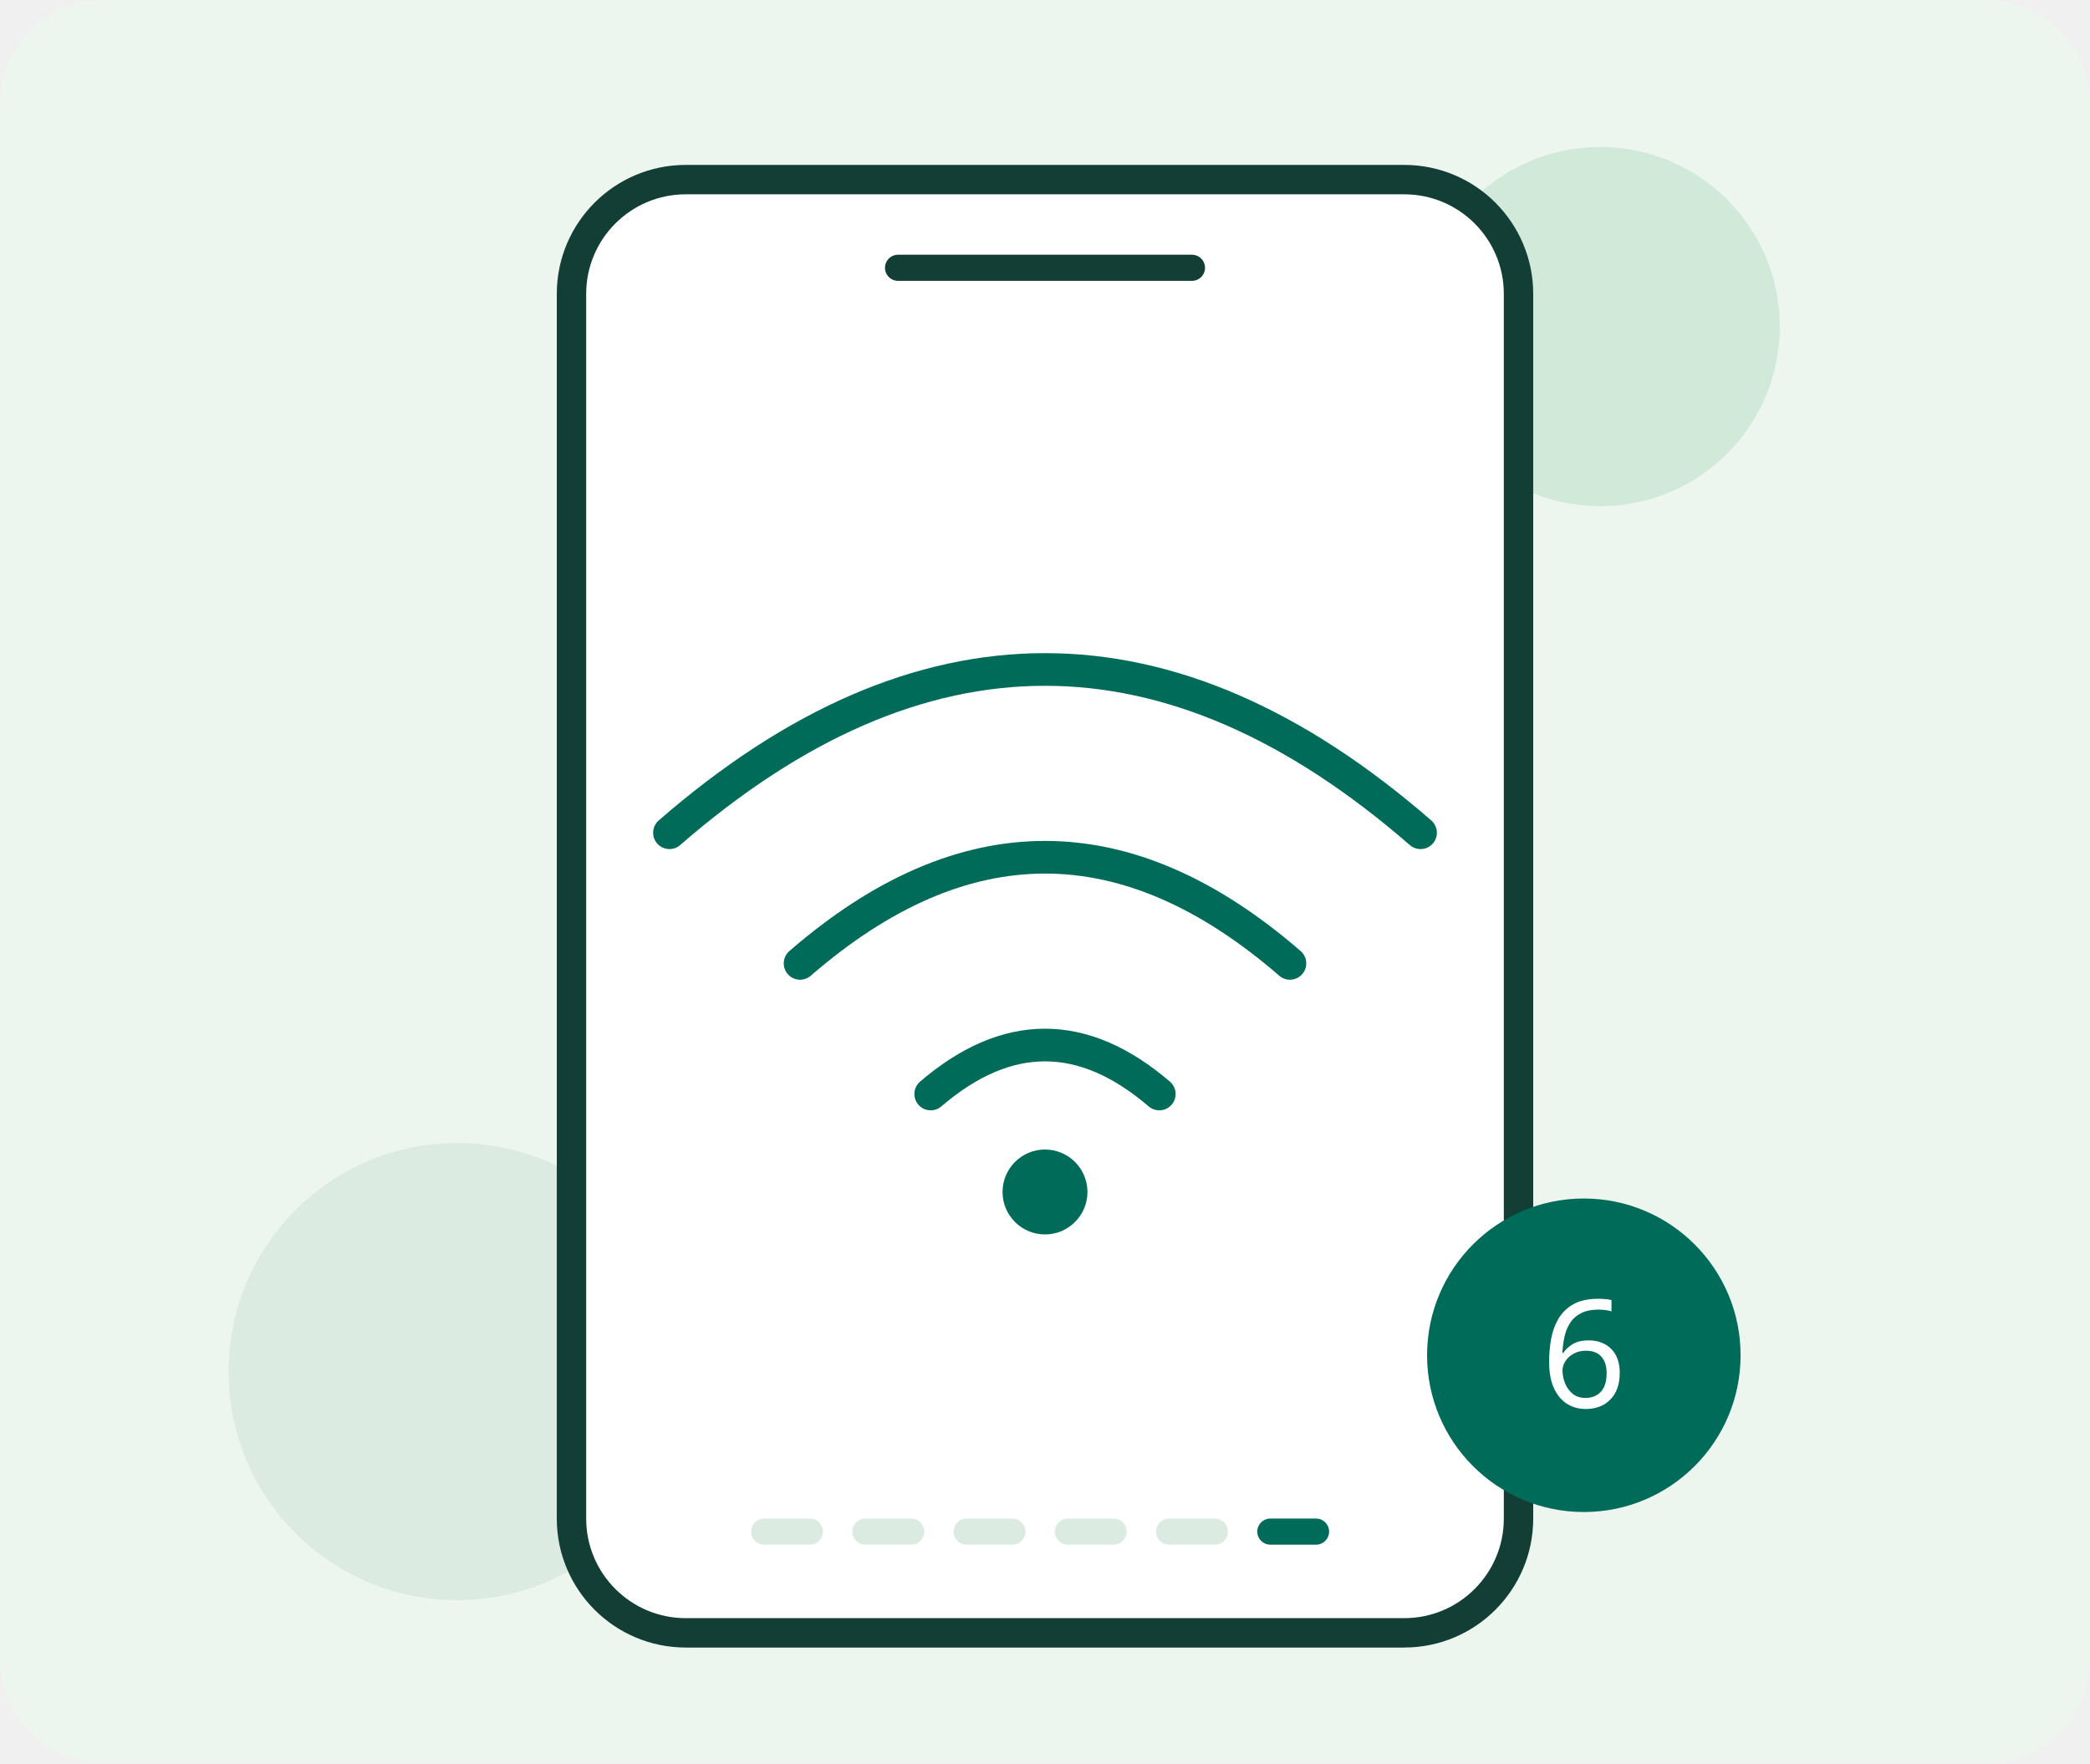
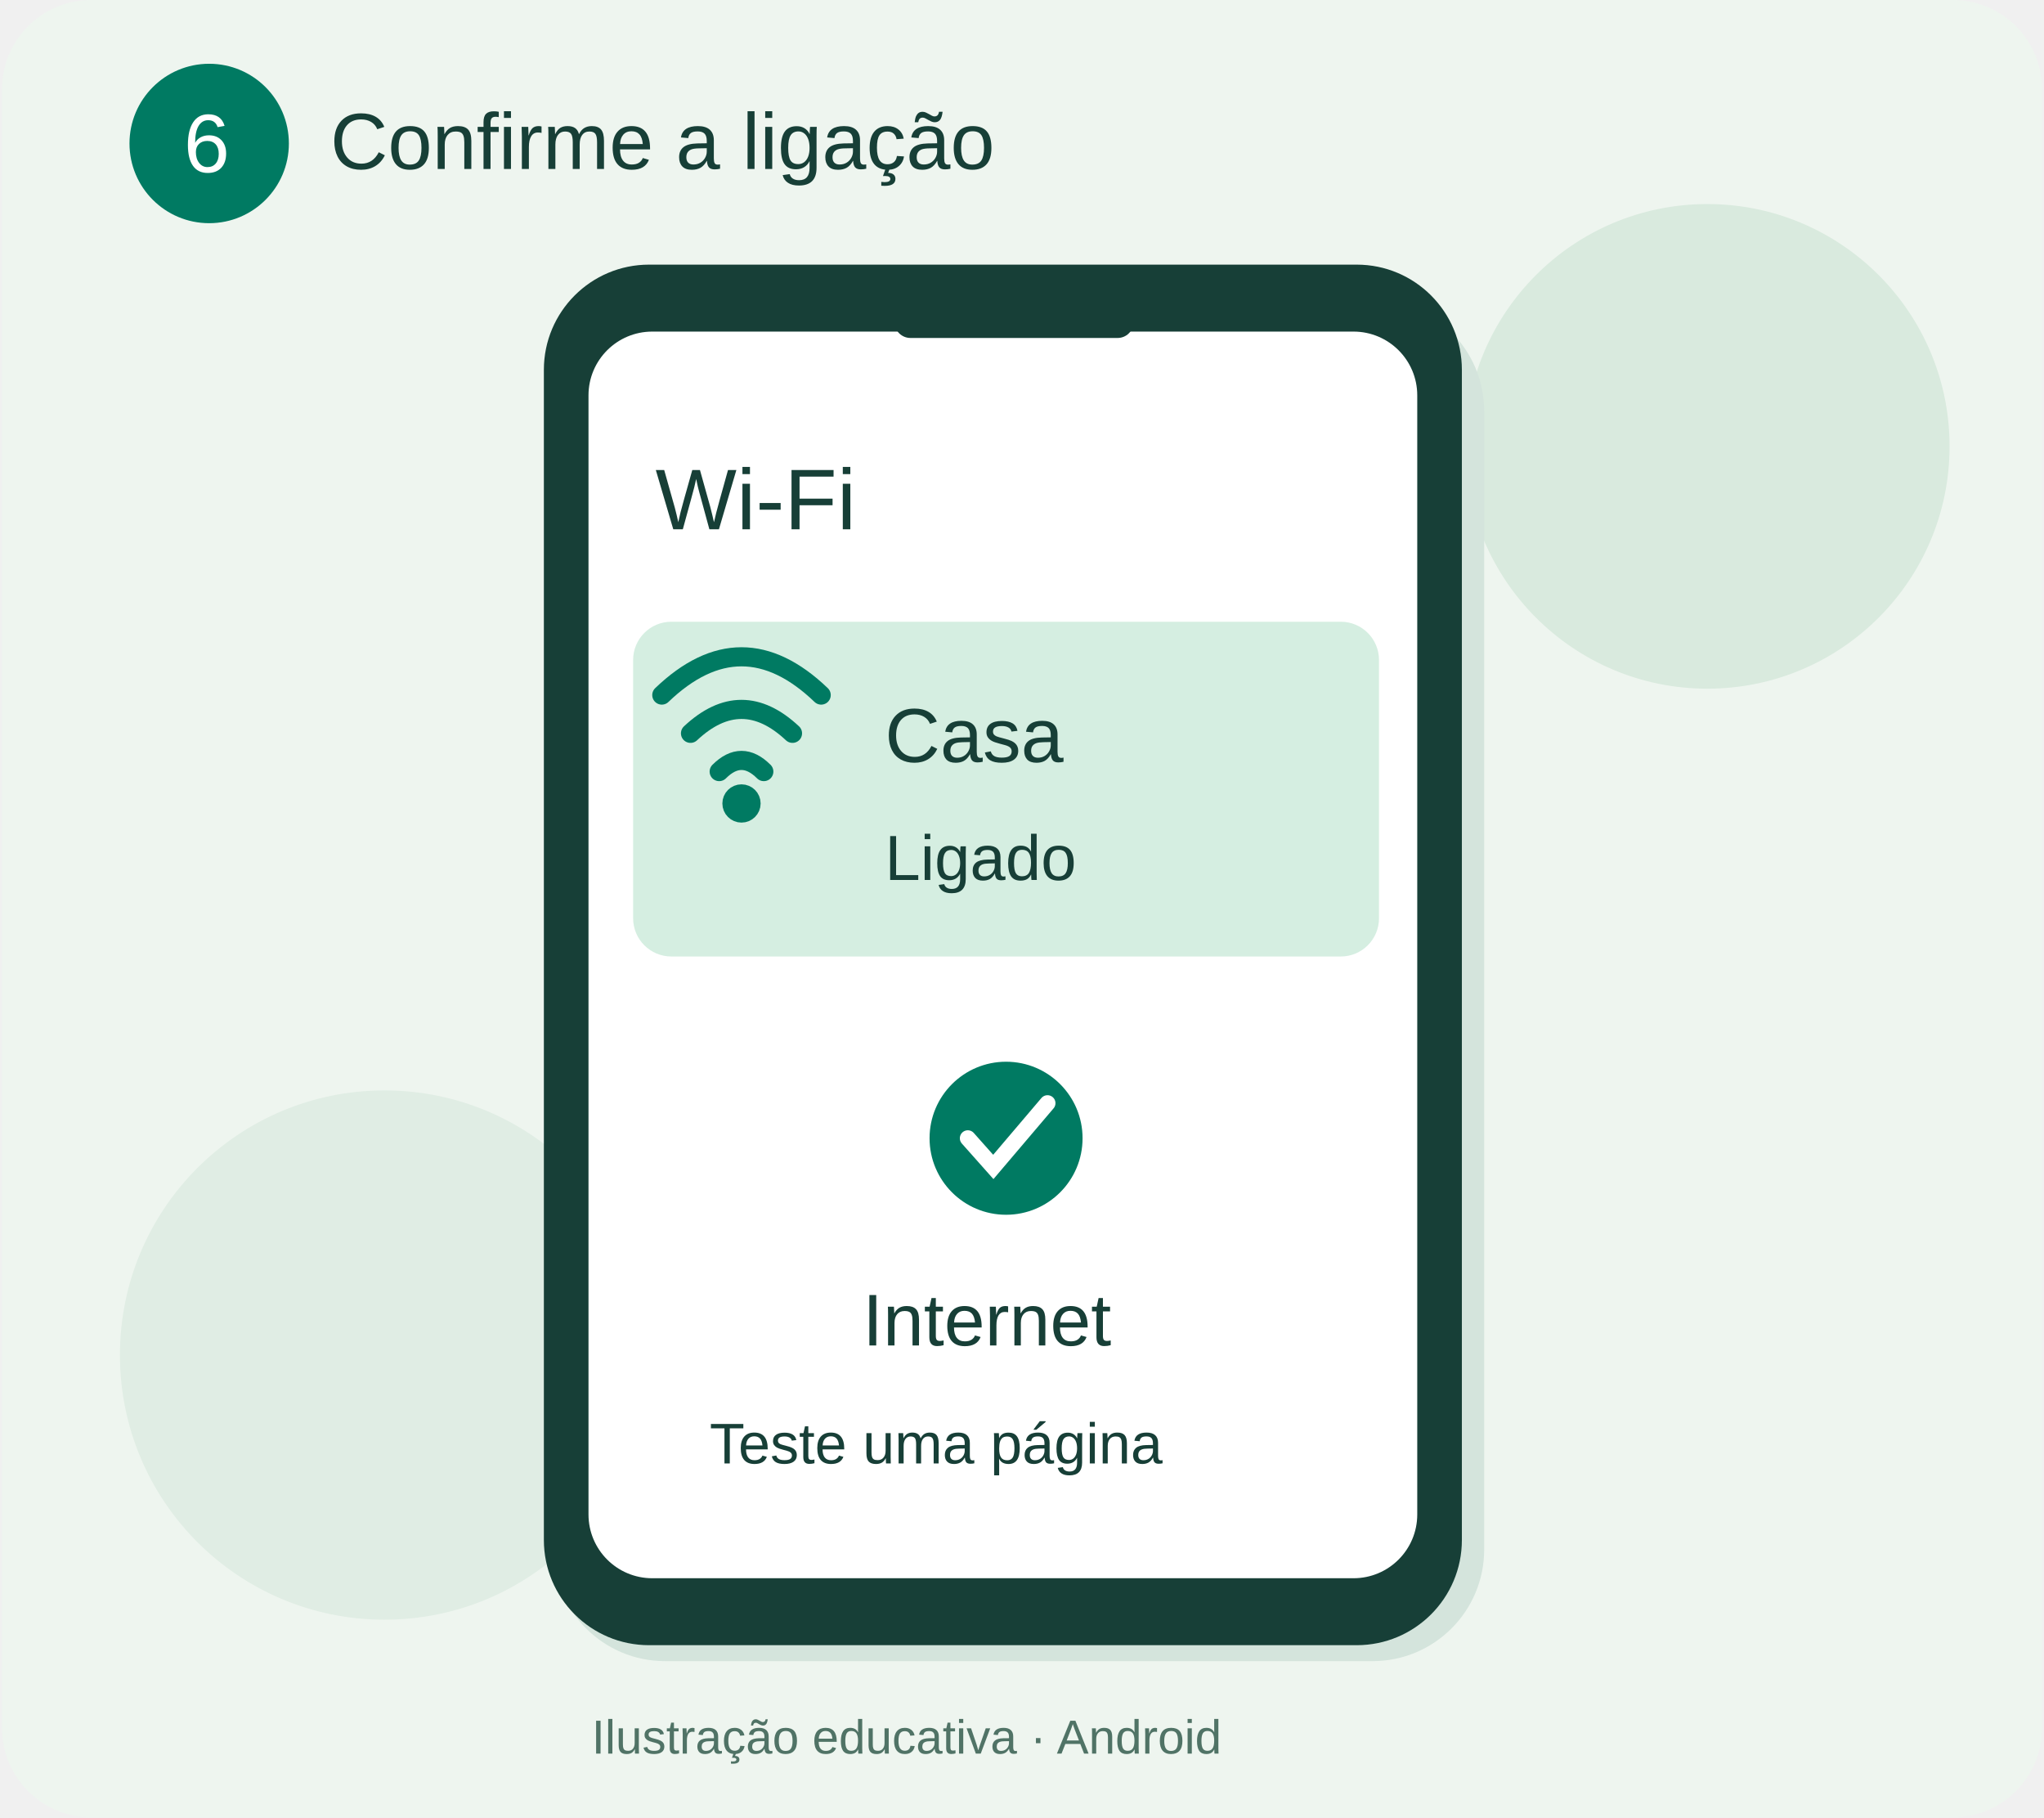
- <svg xmlns="http://www.w3.org/2000/svg" width="640" height="540" viewBox="0 0 640 540">
-   <rect width="640" height="540" rx="32" fill="#edf5ef" />
-   <circle cx="490" cy="100" r="55" fill="#d0e9d8" />
-   <circle cx="140" cy="420" r="70" fill="#dcebe2" />
-   <rect x="175" y="55" width="290" height="445" rx="35" fill="white" stroke="#123e35" stroke-width="9" />
-   <path d="M275 82 H365" stroke="#123e35" stroke-width="8" stroke-linecap="round" />
-   <g fill="none" stroke="#006b59" stroke-width="10" stroke-linecap="round" stroke-linejoin="round">
-     <path d="M205 255 Q320 155 435 255 M245 295 Q320 230 395 295 M285 335 Q320 305 355 335" />
-     <circle cx="320" cy="365" r="8" fill="#006b59" />
+ <svg xmlns="http://www.w3.org/2000/svg" width="720" height="640" viewBox="0 0 640 570">
+   <defs>
+     <marker id="arrow" viewBox="0 0 10 10" refX="8" refY="5" markerWidth="5" markerHeight="5" orient="auto-start-reverse">
+       <path d="M0 0 10 5 0 10Z" fill="#e85b37" />
+     </marker>
+   </defs>
+   <rect width="640" height="570" rx="28" fill="#eef5ef" />
+   <circle cx="535" cy="140" r="76" fill="#d9eade" />
+   <circle cx="120" cy="425" r="83" fill="#e0ede4" />
+   <rect x="173" y="94" width="292" height="427" rx="35" fill="#d4e4dc" />
+   <rect x="170" y="83" width="288" height="433" rx="33" fill="#173f37" />
+   <rect x="184" y="104" width="260" height="391" rx="20" fill="white" />
+   <path d="M285 101h65" stroke="#173f37" stroke-width="10" stroke-linecap="round" />
+   <text x="205" y="166" font-family="Arial,sans-serif" font-size="27" fill="#173f37">Wi-Fi</text>
+   <rect x="198" y="195" width="234" height="105" rx="12" fill="#d5eee1" />
+   <g transform="translate(232 218)" fill="none" stroke="#007a62" stroke-width="6" stroke-linecap="round">
+     <path d="M-25 0Q0-24 25 0M-16 12Q0-3 16 12M-7 24Q0 17 7 24" />
+     <circle cy="34" r="3" fill="#007a62" />
  </g>
-   <circle cx="485" cy="415" r="48" fill="#006b59" />
-   <text x="485" y="431" fill="white" font-size="46" font-family="sans-serif" text-anchor="middle">6</text>
-   <g fill="#dcebe2">
-     <rect x="230" y="465" width="22" height="8" rx="4" />
-     <rect x="261" y="465" width="22" height="8" rx="4" />
-     <rect x="292" y="465" width="22" height="8" rx="4" />
-     <rect x="323" y="465" width="22" height="8" rx="4" />
-     <rect x="354" y="465" width="22" height="8" rx="4" />
-     <rect x="385" y="465" width="22" height="8" rx="4" fill="#006b59" />
-   </g>
+   <text x="277" y="239" font-family="Arial,sans-serif" font-size="24" fill="#173f37">Casa</text>
+   <text x="277" y="276" font-family="Arial,sans-serif" font-size="20" fill="#173f37">Ligado</text>
+   <circle cx="315" cy="357" r="24" fill="#007a62" />
+   <path d="m303 357 8 9 17-20" fill="none" stroke="white" stroke-width="5" stroke-linecap="round" />
+   <text x="270" y="422" font-family="Arial,sans-serif" font-size="23" fill="#173f37">Internet</text>
+   <text x="222" y="459" font-family="Arial,sans-serif" font-size="18" fill="#173f37">Teste uma página</text>
+   <circle cx="65" cy="45" r="25" fill="#007a62" />
+   <text x="57" y="54" font-family="Arial,sans-serif" font-size="26" fill="white">6</text>
+   <text x="103" y="53" font-family="Arial,sans-serif" font-size="25" fill="#173f37">Confirme a ligação</text>
+   <text x="185" y="550" font-family="Arial,sans-serif" font-size="15" fill="#507366">Ilustração educativa · Android</text>
</svg>
